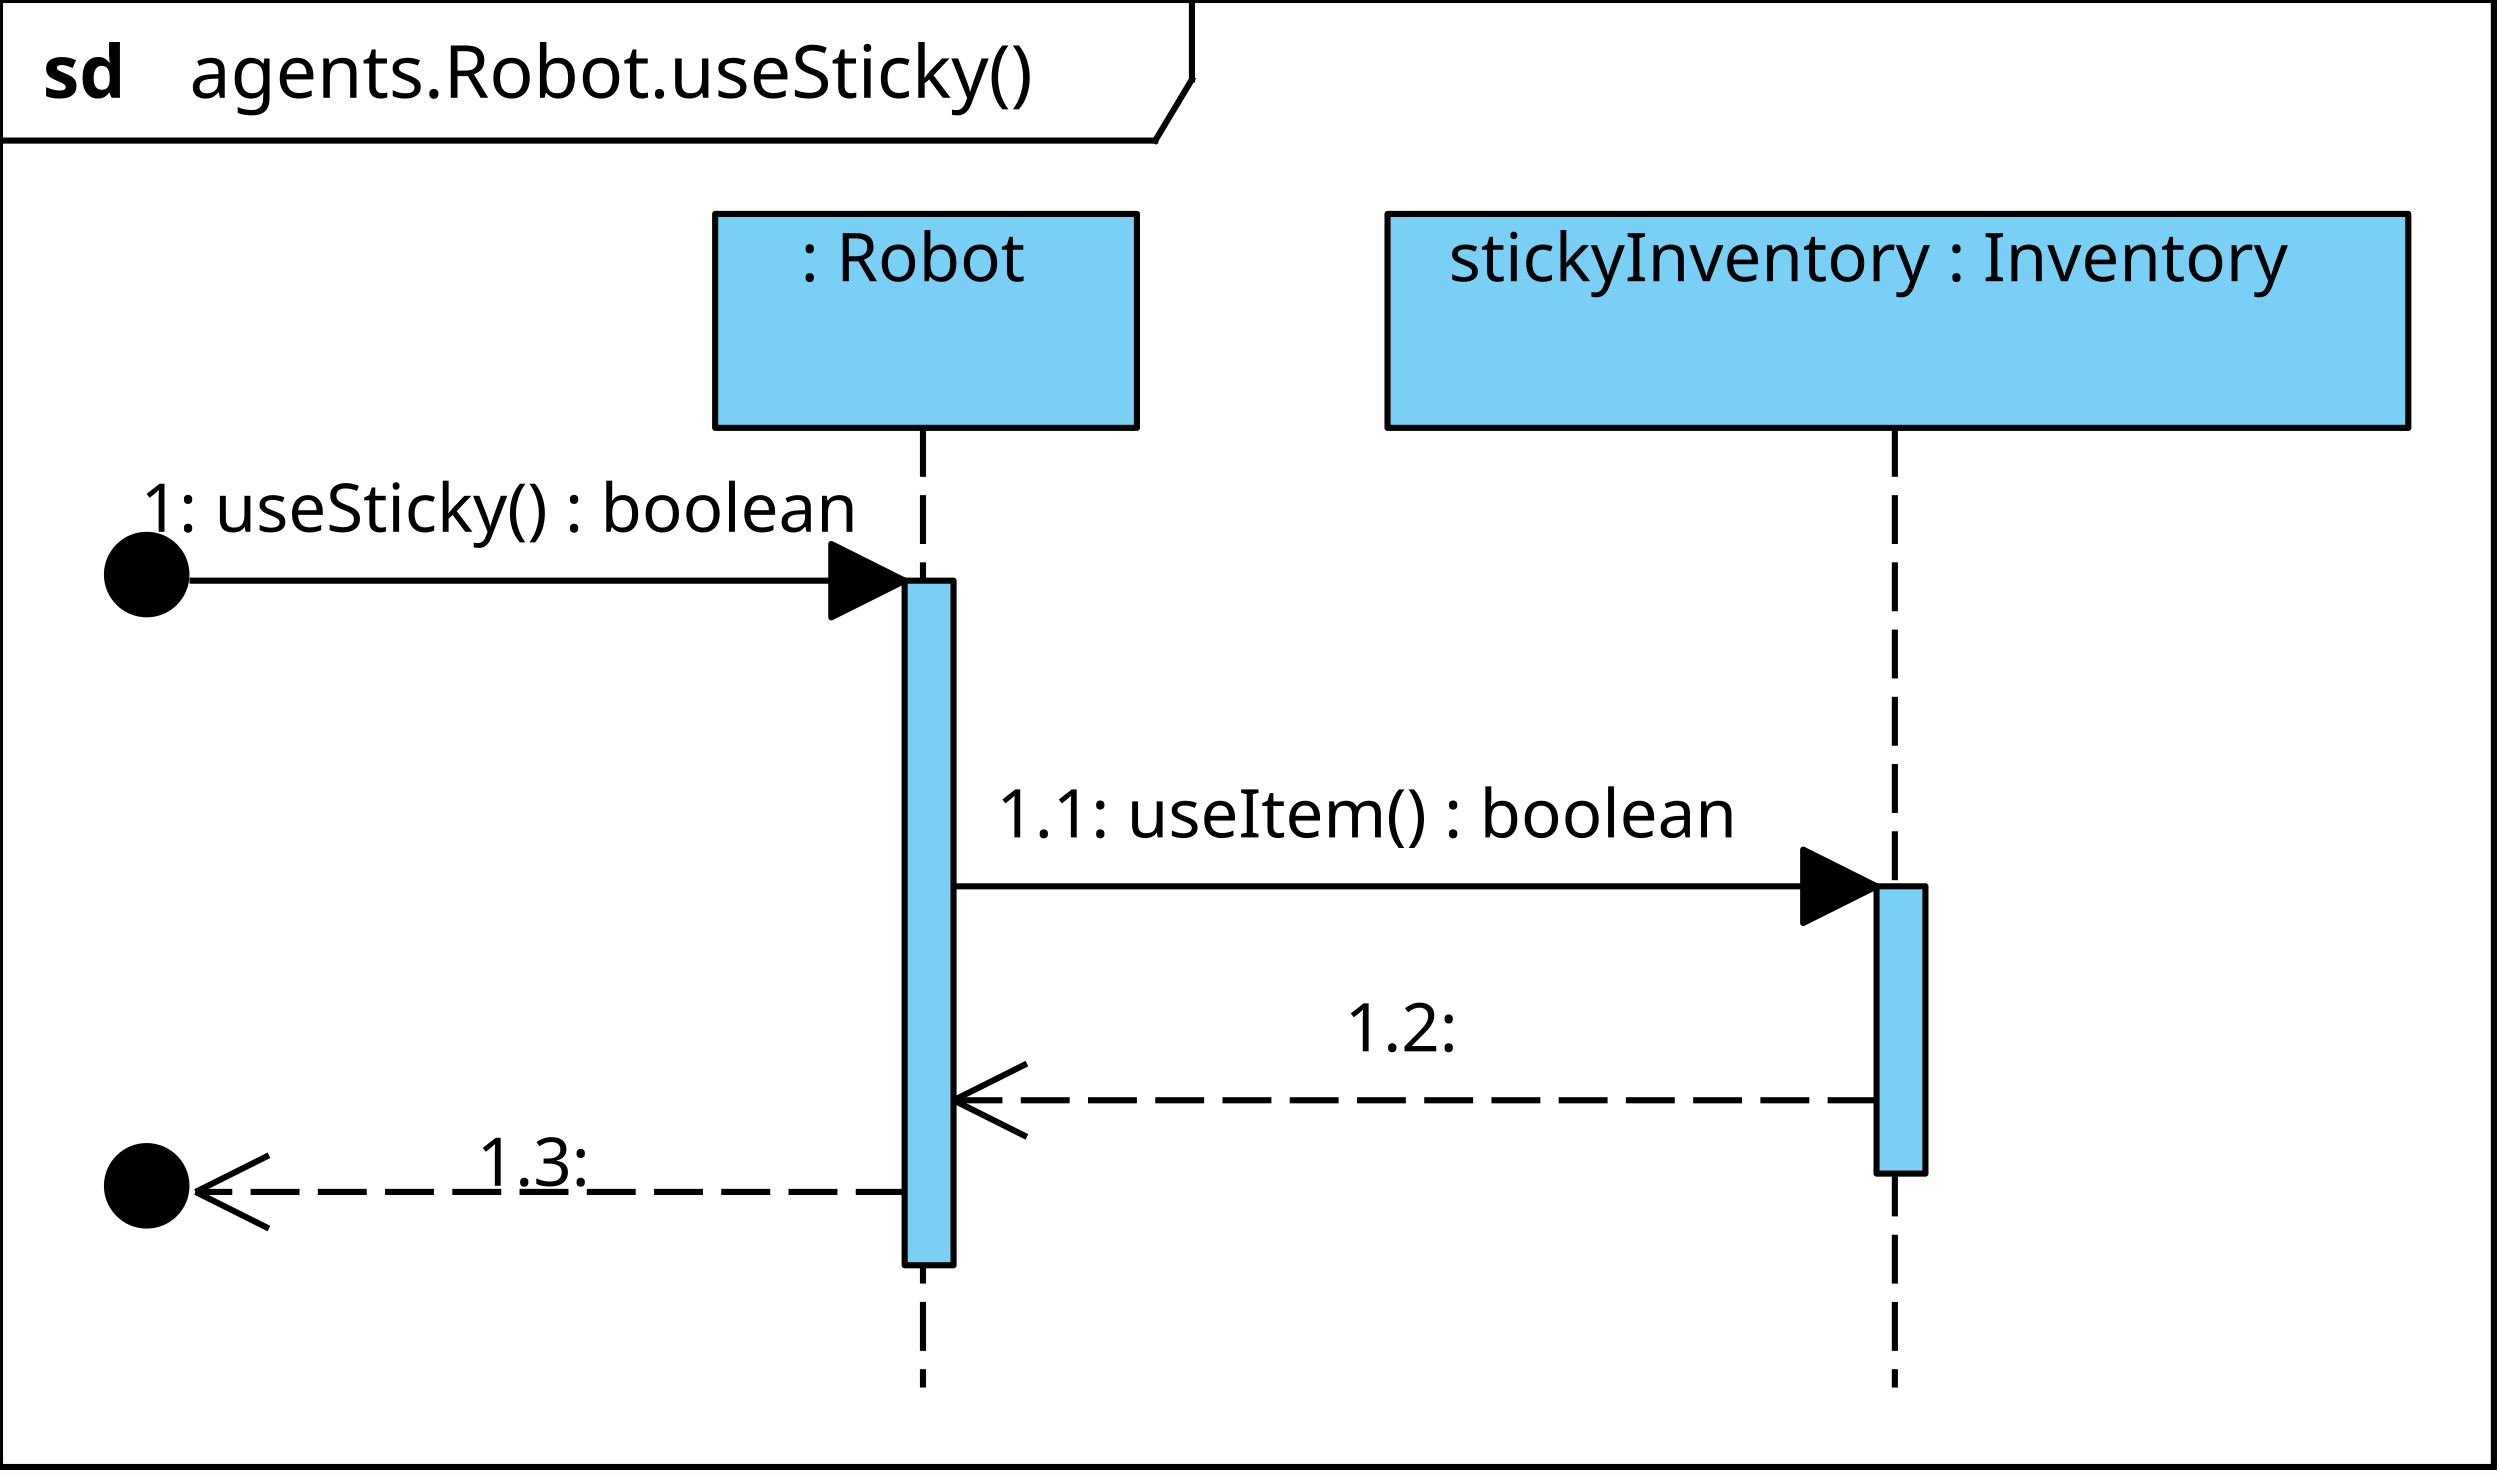
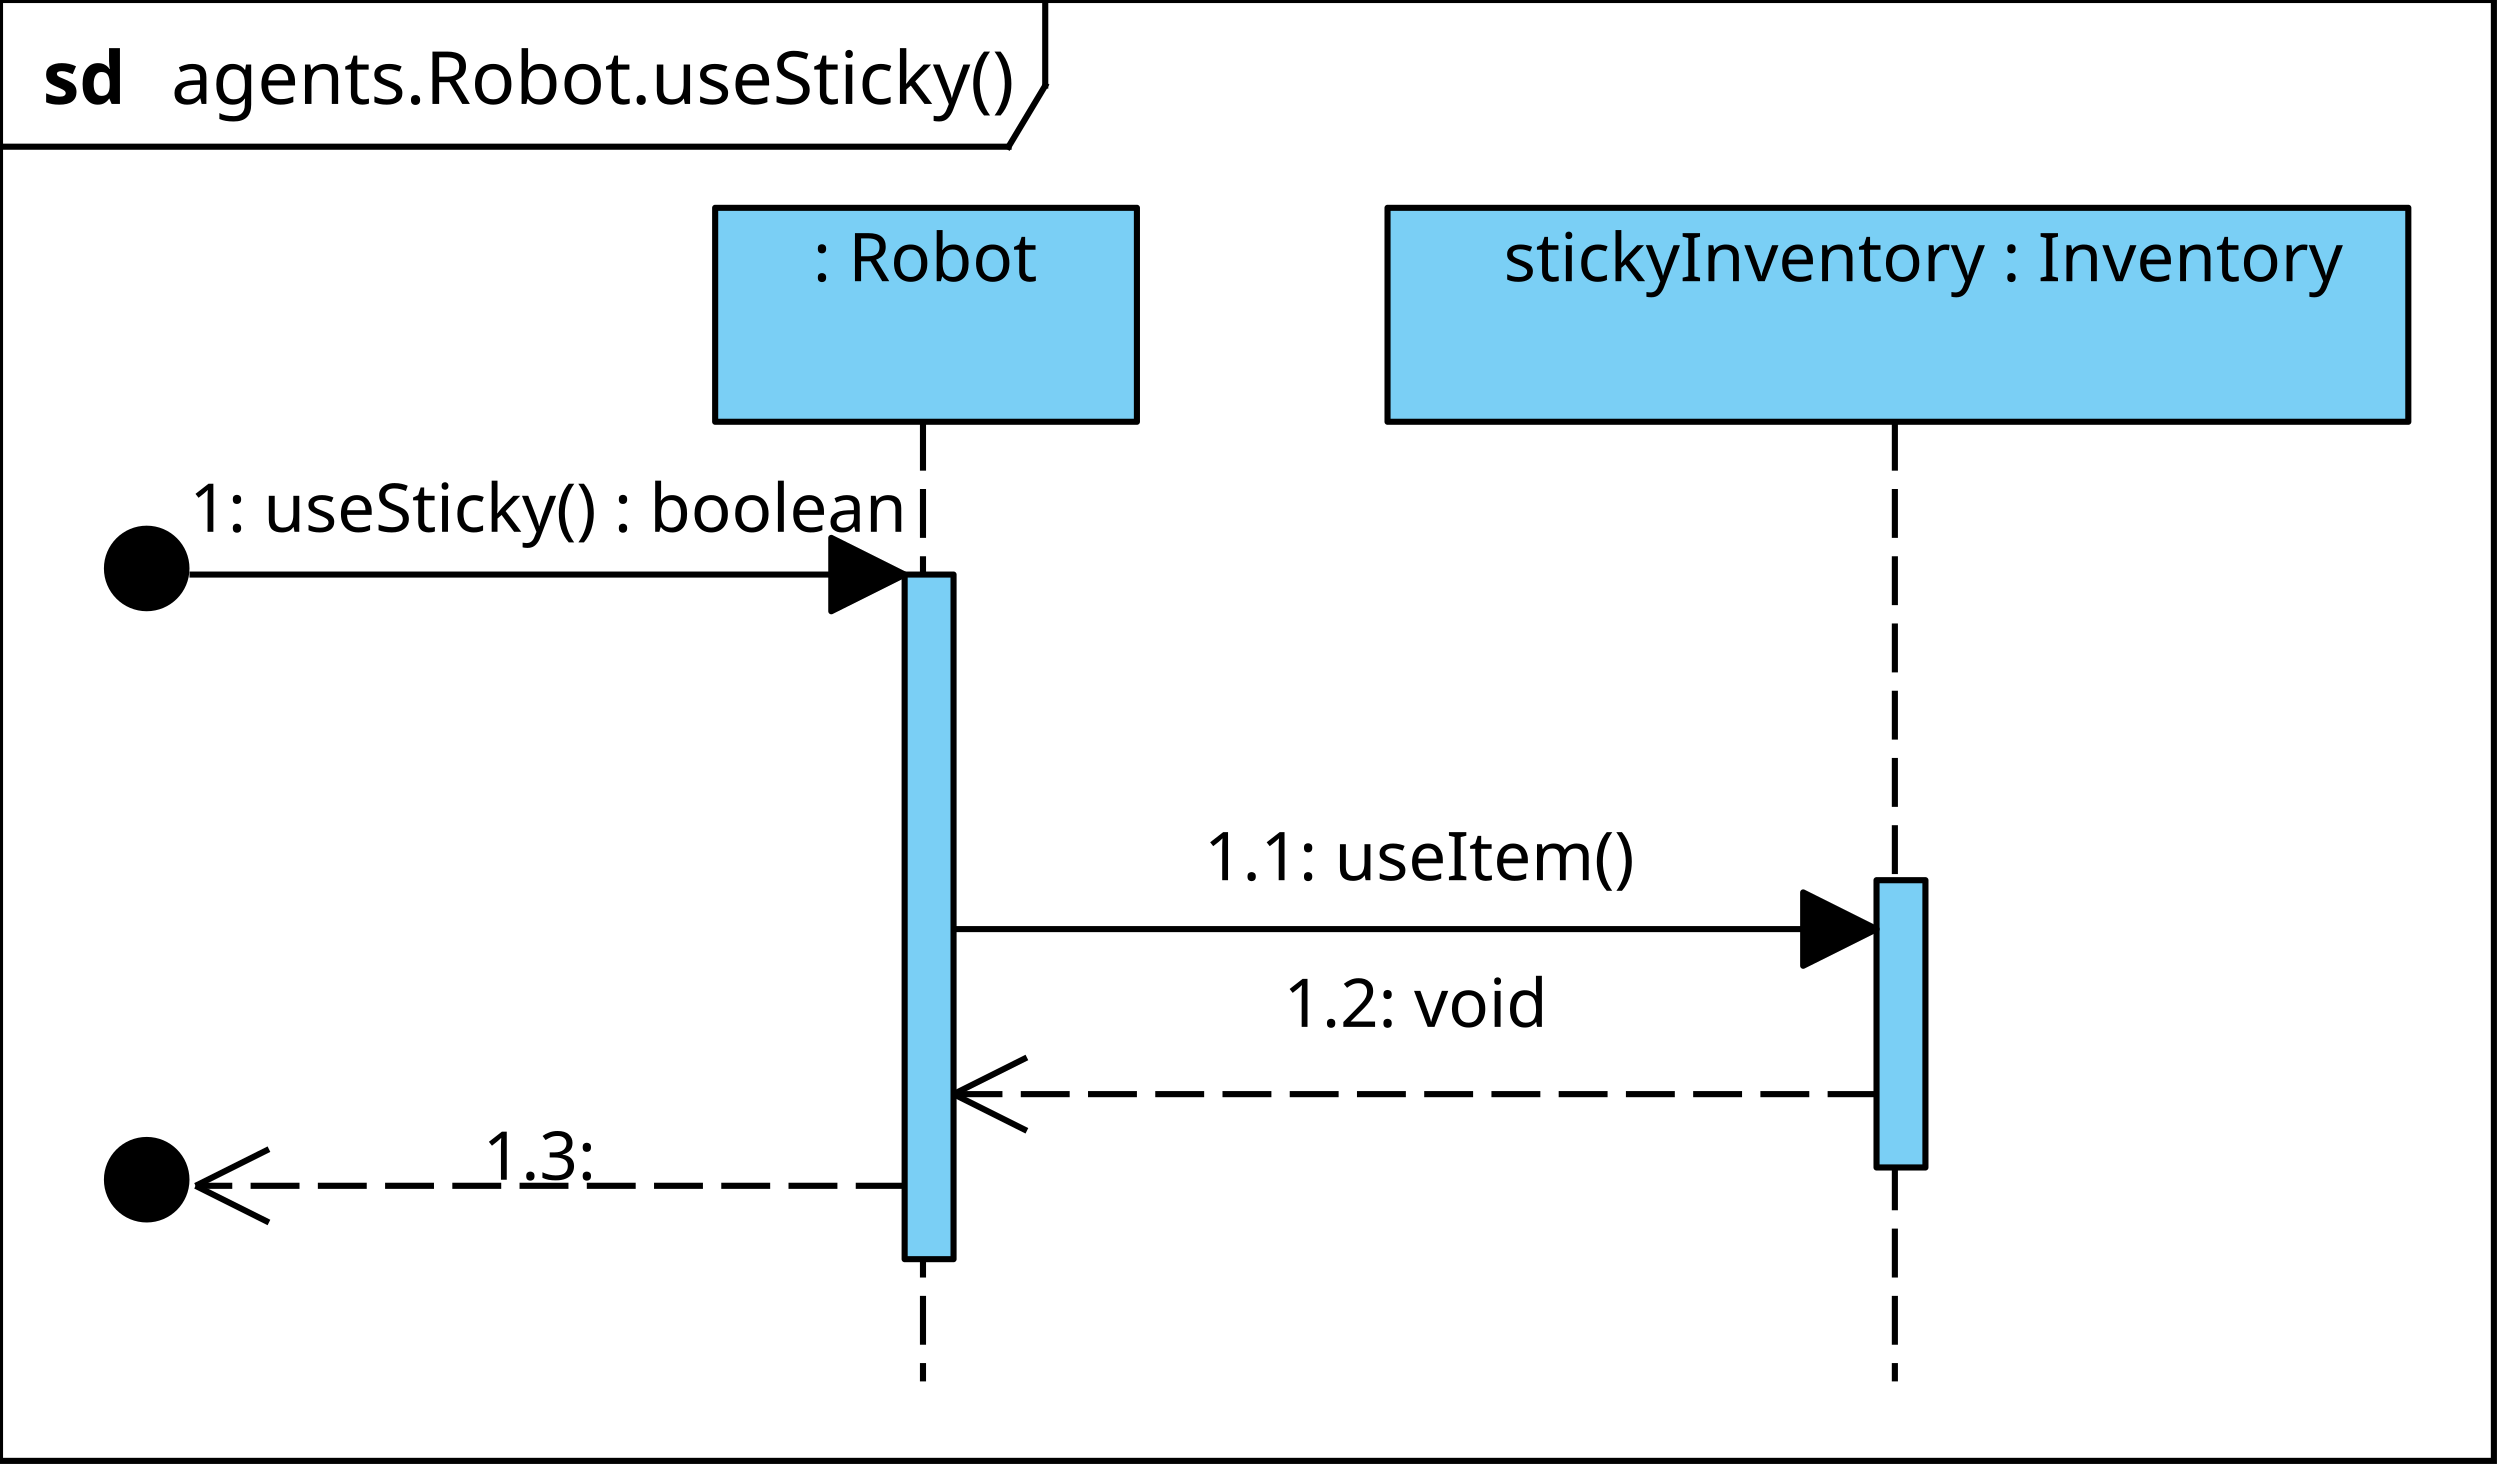
- <svg xmlns="http://www.w3.org/2000/svg" fill-opacity="0" color-rendering="auto" color-interpolation="auto" stroke="rgb(0,0,0)" text-rendering="auto" stroke-linecap="square" width="409" stroke-miterlimit="10" stroke-opacity="0" shape-rendering="auto" fill="rgb(0,0,0)" stroke-dasharray="none" font-weight="normal" stroke-width="1" height="241" font-family="'Dialog'" font-style="normal" stroke-linejoin="miter" font-size="12" stroke-dashoffset="0" image-rendering="auto">
+ <svg xmlns="http://www.w3.org/2000/svg" fill-opacity="0" color-rendering="auto" color-interpolation="auto" stroke="rgb(0,0,0)" text-rendering="auto" stroke-linecap="square" width="409" stroke-miterlimit="10" stroke-opacity="0" shape-rendering="auto" fill="rgb(0,0,0)" stroke-dasharray="none" font-weight="normal" stroke-width="1" height="240" font-family="'Dialog'" font-style="normal" stroke-linejoin="miter" font-size="12" stroke-dashoffset="0" image-rendering="auto">
  <defs id="genericDefs" />
  <g>
    <defs id="defs1">
      <clipPath clipPathUnits="userSpaceOnUse" id="clipPath1">
        <path d="M-7 -7 L81 -7 L81 203 L-7 203 L-7 -7 Z" />
      </clipPath>
      <clipPath clipPathUnits="userSpaceOnUse" id="clipPath2">
        <path d="M-7 -7 L26 -7 L26 31 L-7 31 L-7 -7 Z" />
      </clipPath>
      <clipPath clipPathUnits="userSpaceOnUse" id="clipPath3">
        <path d="M-7 -7 L19 -7 L19 123 L-7 123 L-7 -7 Z" />
      </clipPath>
      <clipPath clipPathUnits="userSpaceOnUse" id="clipPath4">
        <path d="M-7 -7 L179 -7 L179 203 L-7 203 L-7 -7 Z" />
      </clipPath>
      <clipPath clipPathUnits="userSpaceOnUse" id="clipPath5">
        <path d="M-7 -7 L19 -7 L19 58 L-7 58 L-7 -7 Z" />
      </clipPath>
      <clipPath clipPathUnits="userSpaceOnUse" id="clipPath6">
-         <path d="M-168 -14 L336 -14 L336 28 L-168 28 L-168 -14 Z" />
+         <path d="M-168 -15 L336 -15 L336 30 L-168 30 L-168 -15 Z" />
      </clipPath>
      <clipPath clipPathUnits="userSpaceOnUse" id="clipPath7">
-         <path d="M-70 -14 L140 -14 L140 28 L-70 28 L-70 -14 Z" />
+         <path d="M-70 -15 L140 -15 L140 30 L-70 30 L-70 -15 Z" />
      </clipPath>
      <clipPath clipPathUnits="userSpaceOnUse" id="clipPath8">
-         <path d="M0 0 L221 0 L221 104 L0 104 L0 0 Z" />
+         <path d="M0 0 L255 0 L255 104 L0 104 L0 0 Z" />
      </clipPath>
      <clipPath clipPathUnits="userSpaceOnUse" id="clipPath9">
-         <path d="M0 0 L255 0 L255 104 L0 104 L0 0 Z" />
+         <path d="M0 0 L221 0 L221 104 L0 104 L0 0 Z" />
      </clipPath>
      <clipPath clipPathUnits="userSpaceOnUse" id="clipPath10">
        <path d="M0 0 L220 0 L220 104 L0 104 L0 0 Z" />
      </clipPath>
      <clipPath clipPathUnits="userSpaceOnUse" id="clipPath11">
-         <path d="M-45 -14 L90 -14 L90 28 L-45 28 L-45 -14 Z" />
+         <path d="M-62 -15 L124 -15 L124 30 L-62 30 L-62 -15 Z" />
      </clipPath>
      <clipPath clipPathUnits="userSpaceOnUse" id="clipPath12">
-         <path d="M-157 -14 L314 -14 L314 28 L-157 28 L-157 -14 Z" />
+         <path d="M-42 -15 L84 -15 L84 30 L-42 30 L-42 -15 Z" />
      </clipPath>
      <clipPath clipPathUnits="userSpaceOnUse" id="clipPath13">
        <path d="M-154 -14 L308 -14 L308 28 L-154 28 L-154 -14 Z" />
      </clipPath>
+       <clipPath clipPathUnits="userSpaceOnUse" id="clipPath14">
+         <path d="M-88 -15 L176 -15 L176 30 L-88 30 L-88 -15 Z" />
+       </clipPath>
    </defs>
    <g fill="white" text-rendering="geometricPrecision" fill-opacity="1" stroke-opacity="1" stroke="white">
-       <rect x="0" width="409" height="241" y="0" stroke="none" />
-       <rect x="13" y="38" transform="translate(-13,-38)" fill="none" width="408" height="240" stroke="black" />
-       <text x="20" y="54" transform="translate(-13,-38)" fill="black" stroke="none" font-weight="bold" xml:space="preserve">sd</text>
-       <text fill="black" x="44" xml:space="preserve" y="54" transform="translate(-13,-38)" stroke="none">agents.Robot.useSticky()</text>
-       <line transform="translate(-13,-38)" fill="none" x1="13" x2="202" y1="61" y2="61" stroke="black" />
-       <line transform="translate(-13,-38)" fill="none" x1="208" x2="208" y1="38" y2="51" stroke="black" />
-       <line transform="translate(-13,-38)" fill="none" x1="208" x2="202" y1="51" y2="61" stroke="black" />
+       <rect x="0" width="409" height="240" y="0" stroke="none" />
+       <rect x="13" y="38" transform="translate(-13,-38)" fill="none" width="408" height="239" stroke="black" />
+       <text x="20" y="55" transform="translate(-13,-38)" fill="black" stroke="none" font-weight="bold" xml:space="preserve">sd</text>
+       <text fill="black" x="41" xml:space="preserve" y="55" transform="translate(-13,-38)" stroke="none">agents.Robot.useSticky()</text>
+       <line transform="translate(-13,-38)" fill="none" x1="13" x2="178" y1="62" y2="62" stroke="black" />
+       <line transform="translate(-13,-38)" fill="none" x1="184" x2="184" y1="38" y2="52" stroke="black" />
+       <line transform="translate(-13,-38)" fill="none" x1="184" x2="178" y1="52" y2="62" stroke="black" />
    </g>
-     <g font-size="11" transform="translate(117,35)" fill-opacity="1" fill="rgb(122,207,245)" text-rendering="geometricPrecision" font-family="sans-serif" stroke="rgb(122,207,245)" stroke-opacity="1">
+     <g font-size="11" transform="translate(117,34)" fill-opacity="1" fill="rgb(122,207,245)" text-rendering="geometricPrecision" font-family="sans-serif" stroke="rgb(122,207,245)" stroke-opacity="1">
      <rect x="0" width="69" height="35" y="0" clip-path="url(#clipPath1)" stroke="none" />
    </g>
-     <g font-size="11" stroke-linecap="butt" transform="translate(117,35)" fill-opacity="1" fill="black" text-rendering="geometricPrecision" font-family="sans-serif" stroke-linejoin="round" stroke="black" stroke-opacity="1" stroke-miterlimit="0">
+     <g font-size="11" stroke-linecap="butt" transform="translate(117,34)" fill-opacity="1" fill="black" text-rendering="geometricPrecision" font-family="sans-serif" stroke-linejoin="round" stroke="black" stroke-opacity="1" stroke-miterlimit="0">
      <rect fill="none" x="0" width="69" height="35" y="0" clip-path="url(#clipPath1)" />
      <line clip-path="url(#clipPath1)" fill="none" x1="34" x2="34" y1="35" stroke-linejoin="bevel" y2="192" stroke-dasharray="8,3" />
    </g>
-     <g font-size="11" transform="translate(17,85)" fill-opacity="1" fill="black" text-rendering="geometricPrecision" font-family="sans-serif" stroke="black" stroke-opacity="1">
+     <g font-size="11" transform="translate(17,84)" fill-opacity="1" fill="black" text-rendering="geometricPrecision" font-family="sans-serif" stroke="black" stroke-opacity="1">
      <circle r="7" clip-path="url(#clipPath2)" cx="7" cy="9" stroke="none" />
    </g>
-     <g font-size="11" transform="translate(148,95)" fill-opacity="1" fill="rgb(122,207,245)" text-rendering="geometricPrecision" font-family="sans-serif" stroke="rgb(122,207,245)" stroke-opacity="1">
+     <g font-size="11" transform="translate(148,94)" fill-opacity="1" fill="rgb(122,207,245)" text-rendering="geometricPrecision" font-family="sans-serif" stroke="rgb(122,207,245)" stroke-opacity="1">
      <rect x="0" width="8" height="112" y="0" clip-path="url(#clipPath3)" stroke="none" />
    </g>
-     <g font-size="11" stroke-linecap="butt" transform="translate(148,95)" fill-opacity="1" fill="black" text-rendering="geometricPrecision" font-family="sans-serif" stroke-linejoin="round" stroke="black" stroke-opacity="1" stroke-miterlimit="0">
+     <g font-size="11" stroke-linecap="butt" transform="translate(148,94)" fill-opacity="1" fill="black" text-rendering="geometricPrecision" font-family="sans-serif" stroke-linejoin="round" stroke="black" stroke-opacity="1" stroke-miterlimit="0">
      <rect fill="none" x="0" width="8" height="112" y="0" clip-path="url(#clipPath3)" />
    </g>
-     <g font-size="11" transform="translate(227,35)" fill-opacity="1" fill="rgb(122,207,245)" text-rendering="geometricPrecision" font-family="sans-serif" stroke="rgb(122,207,245)" stroke-opacity="1">
+     <g font-size="11" transform="translate(227,34)" fill-opacity="1" fill="rgb(122,207,245)" text-rendering="geometricPrecision" font-family="sans-serif" stroke="rgb(122,207,245)" stroke-opacity="1">
      <rect x="0" width="167" height="35" y="0" clip-path="url(#clipPath4)" stroke="none" />
    </g>
-     <g font-size="11" stroke-linecap="butt" transform="translate(227,35)" fill-opacity="1" fill="black" text-rendering="geometricPrecision" font-family="sans-serif" stroke-linejoin="round" stroke="black" stroke-opacity="1" stroke-miterlimit="0">
+     <g font-size="11" stroke-linecap="butt" transform="translate(227,34)" fill-opacity="1" fill="black" text-rendering="geometricPrecision" font-family="sans-serif" stroke-linejoin="round" stroke="black" stroke-opacity="1" stroke-miterlimit="0">
      <rect fill="none" x="0" width="167" height="35" y="0" clip-path="url(#clipPath4)" />
      <line clip-path="url(#clipPath4)" fill="none" x1="83" x2="83" y1="35" stroke-linejoin="bevel" y2="192" stroke-dasharray="8,3" />
    </g>
-     <g font-size="11" transform="translate(307,145)" fill-opacity="1" fill="rgb(122,207,245)" text-rendering="geometricPrecision" font-family="sans-serif" stroke="rgb(122,207,245)" stroke-opacity="1">
+     <g font-size="11" transform="translate(307,144)" fill-opacity="1" fill="rgb(122,207,245)" text-rendering="geometricPrecision" font-family="sans-serif" stroke="rgb(122,207,245)" stroke-opacity="1">
      <rect x="0" width="8" height="47" y="0" clip-path="url(#clipPath5)" stroke="none" />
    </g>
-     <g font-size="11" stroke-linecap="butt" transform="translate(307,145)" fill-opacity="1" fill="black" text-rendering="geometricPrecision" font-family="sans-serif" stroke-linejoin="round" stroke="black" stroke-opacity="1" stroke-miterlimit="0">
+     <g font-size="11" stroke-linecap="butt" transform="translate(307,144)" fill-opacity="1" fill="black" text-rendering="geometricPrecision" font-family="sans-serif" stroke-linejoin="round" stroke="black" stroke-opacity="1" stroke-miterlimit="0">
      <rect fill="none" x="0" width="8" height="47" y="0" clip-path="url(#clipPath5)" />
    </g>
-     <g font-size="11" transform="translate(17,185)" fill-opacity="1" fill="black" text-rendering="geometricPrecision" font-family="sans-serif" stroke="black" stroke-opacity="1">
+     <g font-size="11" transform="translate(17,184)" fill-opacity="1" fill="black" text-rendering="geometricPrecision" font-family="sans-serif" stroke="black" stroke-opacity="1">
      <circle r="7" clip-path="url(#clipPath2)" cx="7" cy="9" stroke="none" />
    </g>
-     <g font-size="11" transform="translate(227,35)" fill-opacity="1" fill="black" text-rendering="geometricPrecision" font-family="sans-serif" stroke="black" stroke-opacity="1">
-       <text x="10" xml:space="preserve" y="11" clip-path="url(#clipPath6)" stroke="none">stickyInventory : Inventory</text>
+     <g font-size="11" transform="translate(227,34)" fill-opacity="1" fill="black" text-rendering="geometricPrecision" font-family="sans-serif" stroke="black" stroke-opacity="1">
+       <text x="19" xml:space="preserve" y="12" clip-path="url(#clipPath6)" stroke="none">stickyInventory : Inventory</text>
    </g>
-     <g font-size="11" transform="translate(117,35)" fill-opacity="1" fill="black" text-rendering="geometricPrecision" font-family="sans-serif" stroke="black" stroke-opacity="1">
-       <text x="14" xml:space="preserve" y="11" clip-path="url(#clipPath7)" stroke="none">: Robot</text>
+     <g font-size="11" transform="translate(117,34)" fill-opacity="1" fill="black" text-rendering="geometricPrecision" font-family="sans-serif" stroke="black" stroke-opacity="1">
+       <text x="16" xml:space="preserve" y="12" clip-path="url(#clipPath7)" stroke="none">: Robot</text>
    </g>
-     <g font-size="11" stroke-linecap="butt" transform="translate(-19,45)" fill-opacity="1" fill="black" text-rendering="geometricPrecision" font-family="sans-serif" stroke-linejoin="round" stroke="black" stroke-opacity="1">
-       <line y2="50" fill="none" x1="50" clip-path="url(#clipPath8)" x2="167" y1="50" />
-       <polygon points=" 167 50 155 44 155 56" clip-path="url(#clipPath8)" stroke="none" />
-       <polygon fill="none" points=" 167 50 155 44 155 56" clip-path="url(#clipPath8)" />
+     <g font-size="11" stroke-linecap="butt" transform="translate(106,102)" fill-opacity="1" fill="black" text-rendering="geometricPrecision" font-family="sans-serif" stroke-linejoin="round" stroke="black" stroke-opacity="1">
+       <line y2="50" fill="none" x1="50" clip-path="url(#clipPath8)" x2="201" y1="50" />
+       <polygon points=" 201 50 189 44 189 56" clip-path="url(#clipPath8)" stroke="none" />
+       <polygon fill="none" points=" 201 50 189 44 189 56" clip-path="url(#clipPath8)" />
    </g>
-     <g font-size="11" stroke-linecap="butt" transform="translate(106,95)" fill-opacity="1" fill="black" text-rendering="geometricPrecision" font-family="sans-serif" stroke-linejoin="round" stroke="black" stroke-opacity="1">
-       <line y2="50" fill="none" x1="50" clip-path="url(#clipPath9)" x2="201" y1="50" />
-       <polygon points=" 201 50 189 44 189 56" clip-path="url(#clipPath9)" stroke="none" />
-       <polygon fill="none" points=" 201 50 189 44 189 56" clip-path="url(#clipPath9)" />
+     <g font-size="11" stroke-linecap="butt" transform="translate(-19,44)" fill-opacity="1" fill="black" text-rendering="geometricPrecision" font-family="sans-serif" stroke-linejoin="round" stroke="black" stroke-opacity="1">
+       <line y2="50" fill="none" x1="50" clip-path="url(#clipPath9)" x2="167" y1="50" />
+       <polygon points=" 167 50 155 44 155 56" clip-path="url(#clipPath9)" stroke="none" />
+       <polygon fill="none" points=" 167 50 155 44 155 56" clip-path="url(#clipPath9)" />
    </g>
-     <g font-size="11" stroke-linecap="butt" transform="translate(-18,145)" fill-opacity="1" fill="black" text-rendering="geometricPrecision" font-family="sans-serif" stroke-linejoin="round" stroke-dasharray="8,3" stroke="black" stroke-opacity="1" stroke-miterlimit="0">
+     <g font-size="11" stroke-linecap="butt" transform="translate(-18,144)" fill-opacity="1" fill="black" text-rendering="geometricPrecision" font-family="sans-serif" stroke-linejoin="round" stroke-dasharray="8,3" stroke="black" stroke-opacity="1" stroke-miterlimit="0">
      <line y2="50" fill="none" x1="166" clip-path="url(#clipPath10)" x2="50" y1="50" />
      <line clip-path="url(#clipPath10)" fill="none" x1="50" x2="62" y1="50" y2="56" stroke-dasharray="none" stroke-miterlimit="10" />
      <line clip-path="url(#clipPath10)" fill="none" x1="50" x2="62" y1="50" y2="44" stroke-dasharray="none" stroke-miterlimit="10" />
    </g>
-     <g font-size="11" stroke-linecap="butt" transform="translate(106,130)" fill-opacity="1" fill="black" text-rendering="geometricPrecision" font-family="sans-serif" stroke-linejoin="round" stroke-dasharray="8,3" stroke="black" stroke-opacity="1" stroke-miterlimit="0">
-       <line y2="50" fill="none" x1="201" clip-path="url(#clipPath9)" x2="50" y1="50" />
-       <line clip-path="url(#clipPath9)" fill="none" x1="50" x2="62" y1="50" y2="56" stroke-dasharray="none" stroke-miterlimit="10" />
-       <line clip-path="url(#clipPath9)" fill="none" x1="50" x2="62" y1="50" y2="44" stroke-dasharray="none" stroke-miterlimit="10" />
+     <g font-size="11" stroke-linecap="butt" transform="translate(106,129)" fill-opacity="1" fill="black" text-rendering="geometricPrecision" font-family="sans-serif" stroke-linejoin="round" stroke-dasharray="8,3" stroke="black" stroke-opacity="1" stroke-miterlimit="0">
+       <line y2="50" fill="none" x1="201" clip-path="url(#clipPath8)" x2="50" y1="50" />
+       <line clip-path="url(#clipPath8)" fill="none" x1="50" x2="62" y1="50" y2="56" stroke-dasharray="none" stroke-miterlimit="10" />
+       <line clip-path="url(#clipPath8)" fill="none" x1="50" x2="62" y1="50" y2="44" stroke-dasharray="none" stroke-miterlimit="10" />
    </g>
-     <g font-size="11" transform="translate(209,161)" fill-opacity="1" fill="black" text-rendering="geometricPrecision" font-family="sans-serif" stroke="black" stroke-opacity="1">
-       <text x="11" xml:space="preserve" y="11" clip-path="url(#clipPath11)" stroke="none">1.2:</text>
+     <g font-size="11" transform="translate(200,156)" fill-opacity="1" fill="black" text-rendering="geometricPrecision" font-family="sans-serif" stroke="black" stroke-opacity="1">
+       <text x="10" xml:space="preserve" y="12" clip-path="url(#clipPath11)" stroke="none">1.2: void</text>
    </g>
-     <g font-size="11" transform="translate(67,183)" fill-opacity="1" fill="black" text-rendering="geometricPrecision" font-family="sans-serif" stroke="black" stroke-opacity="1">
-       <text x="11" xml:space="preserve" y="11" clip-path="url(#clipPath11)" stroke="none">1.3:</text>
+     <g font-size="11" transform="translate(68,181)" fill-opacity="1" fill="black" text-rendering="geometricPrecision" font-family="sans-serif" stroke="black" stroke-opacity="1">
+       <text x="11" xml:space="preserve" y="12" clip-path="url(#clipPath12)" stroke="none">1.3:</text>
    </g>
-     <g font-size="11" transform="translate(152,126)" fill-opacity="1" fill="black" text-rendering="geometricPrecision" font-family="sans-serif" stroke="black" stroke-opacity="1">
-       <text x="11" xml:space="preserve" y="11" clip-path="url(#clipPath12)" stroke="none">1.1: useItem() : boolean</text>
+     <g font-size="11" transform="translate(12,75)" fill-opacity="1" fill="black" text-rendering="geometricPrecision" font-family="sans-serif" stroke="black" stroke-opacity="1">
+       <text x="19" xml:space="preserve" y="12" clip-path="url(#clipPath13)" stroke="none">1: useSticky() : boolean</text>
    </g>
-     <g font-size="11" transform="translate(12,76)" fill-opacity="1" fill="black" text-rendering="geometricPrecision" font-family="sans-serif" stroke="black" stroke-opacity="1">
-       <text x="11" xml:space="preserve" y="11" clip-path="url(#clipPath13)" stroke="none">1: useSticky() : boolean</text>
+     <g font-size="11" transform="translate(187,132)" fill-opacity="1" fill="black" text-rendering="geometricPrecision" font-family="sans-serif" stroke="black" stroke-opacity="1">
+       <text x="10" xml:space="preserve" y="12" clip-path="url(#clipPath14)" stroke="none">1.1: useItem()</text>
    </g>
  </g>
</svg>
